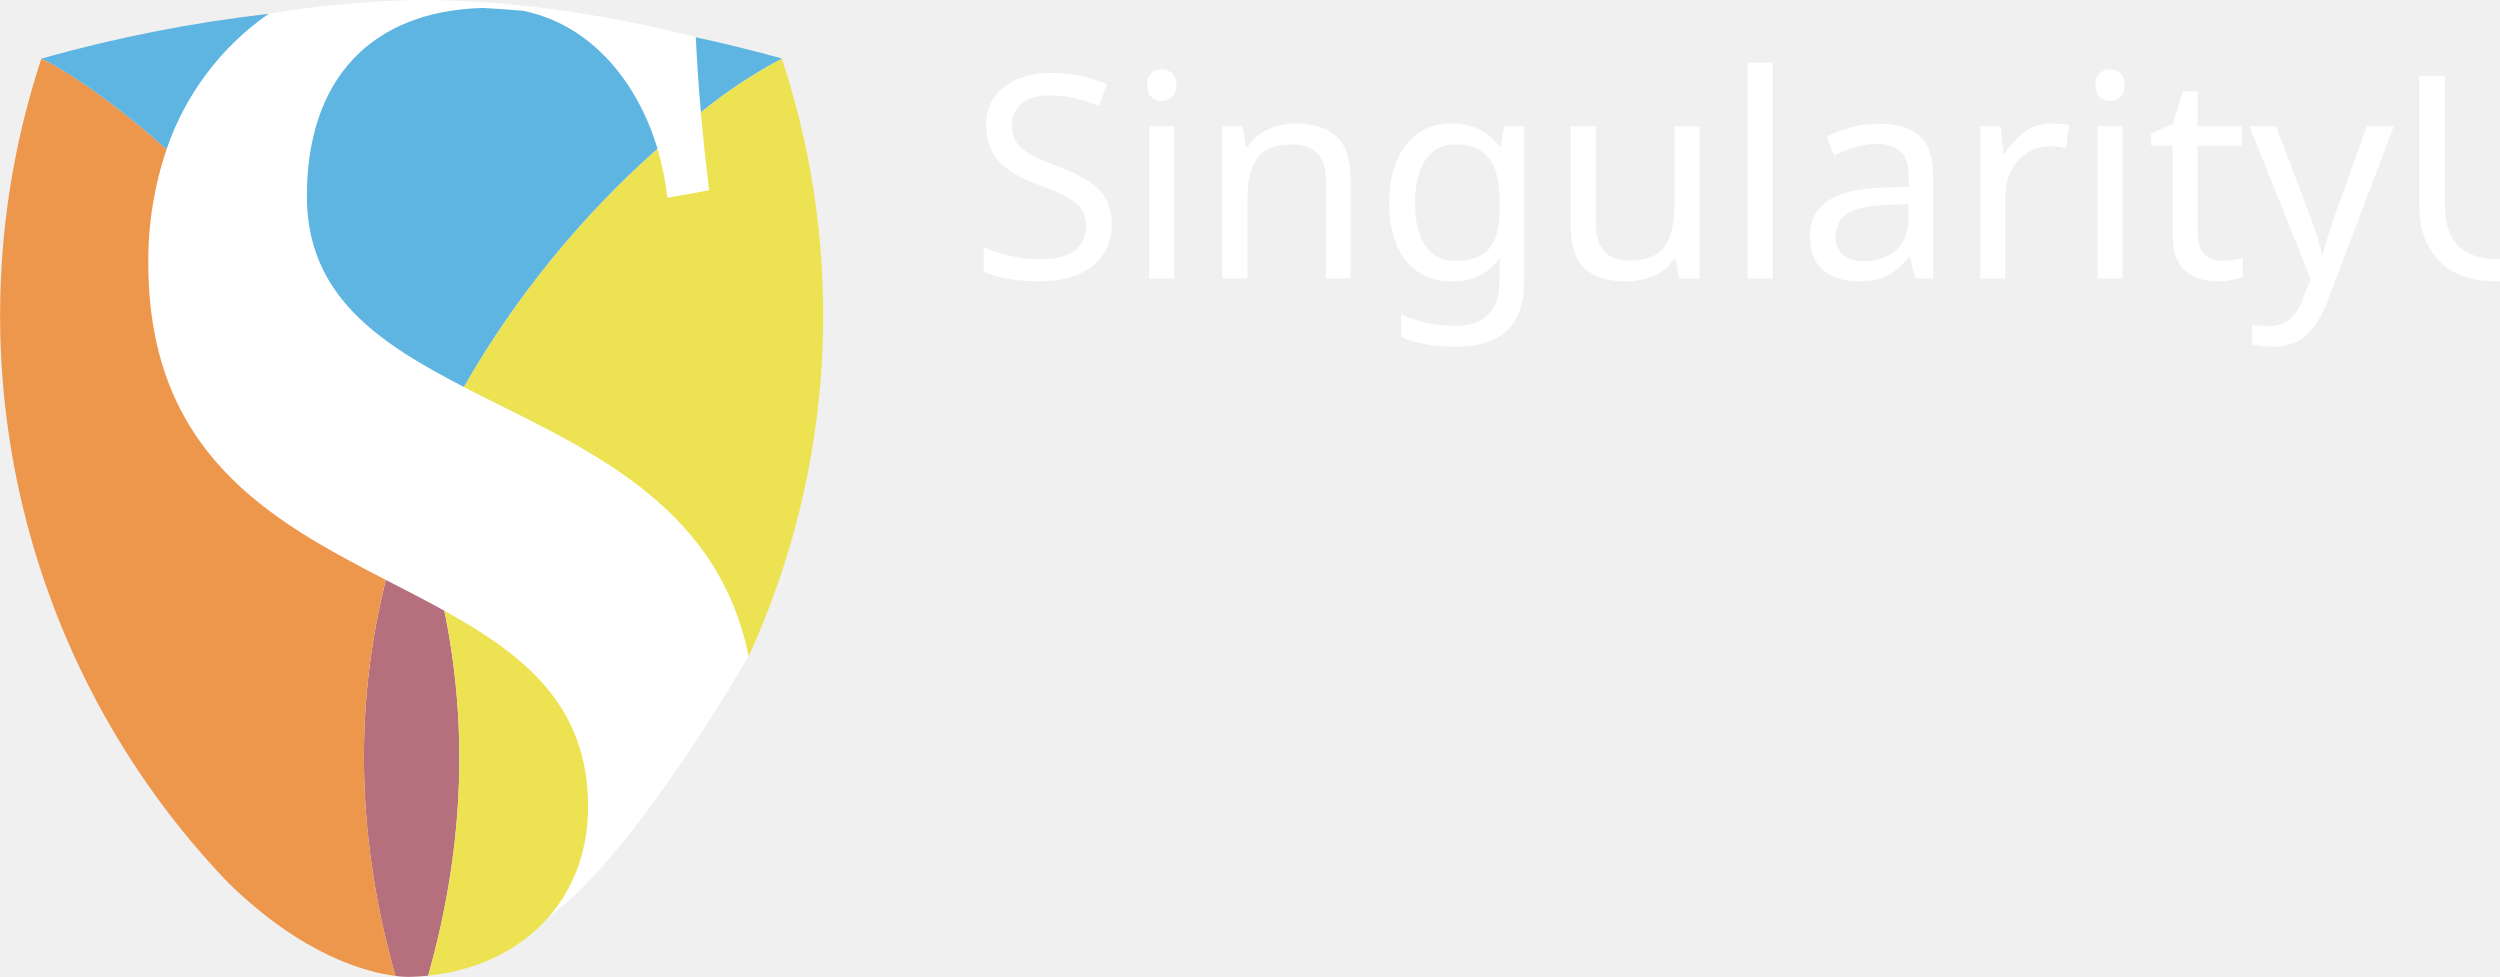
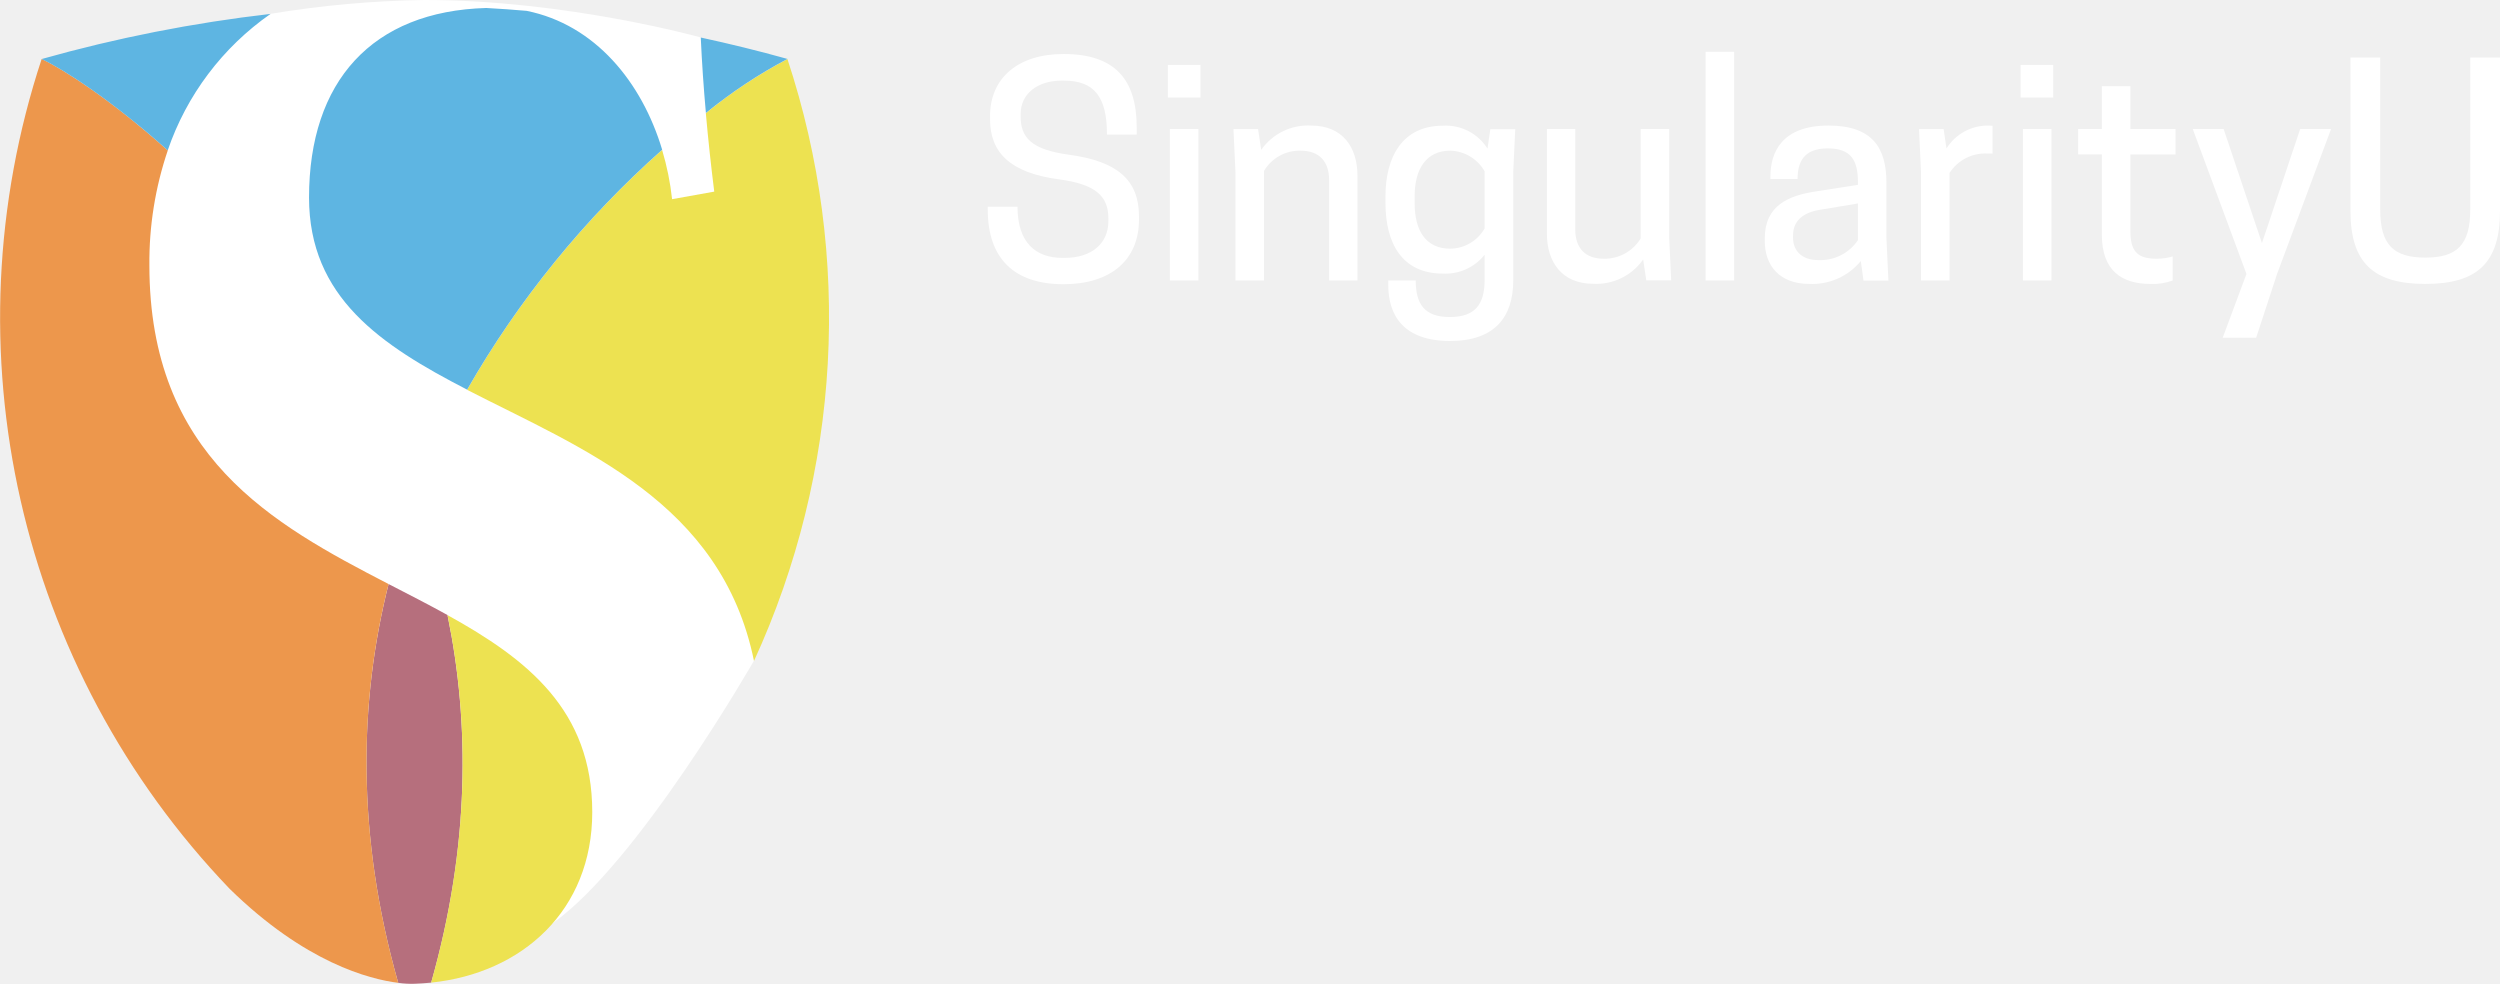
- <svg xmlns="http://www.w3.org/2000/svg" id="Layer_1" data-name="Layer 1" viewBox="0 0 352.93 137.9">
+ <svg xmlns="http://www.w3.org/2000/svg" id="Layer_1" data-name="Layer 1" viewBox="0 0 350.44 137.9">
  <defs>
-     <style>.cls-1{fill:none;}.cls-2{font-size:40.07px;font-family:Cooper Hewitt;}.cls-2,.cls-3{fill:#fff;}.cls-4{clip-path:url(#clip-path);}.cls-5{fill:#b66f7d;}.cls-6{fill:#ed974c;}.cls-7{fill:#ede251;}.cls-8{fill:#5eb5e2;}</style>
+     <style>.cls-1{fill:none;}.cls-2{fill:#fff;}.cls-3{clip-path:url(#clip-path);}.cls-4{fill:#b66f7d;}.cls-5{fill:#ed974c;}.cls-6{fill:#ede251;}.cls-7{fill:#5eb5e2;}</style>
    <clipPath id="clip-path" transform="translate(-34.43 -34.48)">
      <rect class="cls-1" x="34.47" y="35.58" width="116.17" height="136.8" />
    </clipPath>
  </defs>
-   <text class="cls-2" transform="translate(136.82 39.31)">SingularityU</text>
+   <path class="cls-2" d="M173.21,51.19V50.75c0-5.33,3.93-8.7,10.3-8.7,7.17,0,10.26,3.53,10.26,10.3v1H189.6c0-5.29-1.76-7.57-6.05-7.57h-0.28c-3.41,0-5.77,1.84-5.77,4.69v0.32c0,2.93,1.44,4.65,6.73,5.37,6.81,0.92,9.86,3.53,9.86,8.66v0.44c0,5.69-4,9.06-10.58,9.06-6.93,0-10.62-3.61-10.62-10.46v-0.4h4.17c0,5,2.52,7.17,6.29,7.17h0.32c3.77,0,6.13-2,6.13-5.17V65.1c0-3.17-1.84-4.81-7-5.49C176,58.69,173.21,55.84,173.21,51.19Z" transform="translate(-34.43 -34.48)" />
+   <path class="cls-2" d="M202.71,48.15h-4.57V43.58h4.57v4.57Zm-4.29,4.41h4V73.79h-4V52.56Z" transform="translate(-34.43 -34.48)" />
+   <path class="cls-2" d="M220.74,73.79V59.73c0-2.64-1.4-4.13-4-4.13a5.8,5.8,0,0,0-5.13,2.84V73.79h-4V58.57l-0.28-6h3.45l0.44,2.92a8,8,0,0,1,7-3.41c4.45,0,6.49,3.09,6.49,7V73.79h-4Z" transform="translate(-34.43 -34.48)" />
+   <path class="cls-2" d="M242.54,70.19a7,7,0,0,1-5.85,2.64c-5.73,0-8.05-4.25-8.05-9.9V62c0-5.45,2.32-9.9,8.05-9.9a6.9,6.9,0,0,1,6.25,3.21l0.4-2.72h3.49l-0.28,6V73.79c0,5.13-2.6,8.49-8.86,8.49-6.45,0-8.66-3.53-8.66-7.85V73.79h3.85c0,3.33,1.24,5.13,4.77,5.13s4.89-1.72,4.89-5.25V70.19ZM237.73,55.6c-3.37,0-5,2.56-5,6.37v1c0,4,1.68,6.37,5,6.37a5.62,5.62,0,0,0,4.81-2.84v-8A5.71,5.71,0,0,0,237.73,55.6Z" transform="translate(-34.43 -34.48)" />
+   <path class="cls-2" d="M255.24,52.56V66.62c0,2.64,1.4,4.13,4,4.13a5.93,5.93,0,0,0,5.17-2.84V52.56h4V67.78l0.28,6h-3.49l-0.44-2.93a8,8,0,0,1-7,3.41c-4.41,0-6.49-3.09-6.49-7V52.56h4Z" transform="translate(-34.43 -34.48)" />
+   <path class="cls-2" d="M273.51,41.74h4V73.79h-4V41.74Z" transform="translate(-34.43 -34.48)" />
+   <path class="cls-2" d="M295.27,71.07a8.81,8.81,0,0,1-7.21,3.21c-4.21,0-6.25-2.6-6.25-6v-0.4c0-4.61,3.37-6,7.17-6.57l5.89-.92V60.05c0-3.17-1-4.77-4.25-4.77-3.41,0-4.21,2-4.21,4.29h-3.81V59.21c0-3.37,1.6-7.13,8.13-7.13,6.21,0,8.13,3.17,8.13,8v7.73l0.28,6h-3.49Zm-0.4-2.93V63l-5.29.88c-2.48.4-3.81,1.6-3.81,3.61v0.32c0,1.6,1,3.13,3.57,3.13A6.34,6.34,0,0,0,294.87,68.14Z" transform="translate(-34.43 -34.48)" />
+   <path class="cls-2" d="M313.74,52.12V56H313a5.94,5.94,0,0,0-5.29,2.72V73.79h-4V58.57l-0.28-6h3.45l0.4,2.72a6.83,6.83,0,0,1,5.85-3.21C313.38,52.08,313.66,52.12,313.74,52.12Z" transform="translate(-34.43 -34.48)" />
+   <path class="cls-2" d="M322.24,48.15h-4.57V43.58h4.57v4.57ZM318,52.56h4V73.79h-4V52.56Z" transform="translate(-34.43 -34.48)" />
+   <path class="cls-2" d="M339.39,52.56v3.57h-6.33V66.94c0,3.09,1.32,3.81,3.73,3.81a8.33,8.33,0,0,0,2.2-.32v3.37a7.94,7.94,0,0,1-3.12.48c-4,0-6.81-1.84-6.81-6.89V56.12h-3.33V52.56h3.33v-6h4v6h6.33Z" transform="translate(-34.43 -34.48)" />
+   <path class="cls-2" d="M356.86,52.56h4.33l-7.57,20.32-2.93,8.94H346l3.33-8.94-7.53-20.32h4.33l5.37,16Z" transform="translate(-34.43 -34.48)" />
+   <path class="cls-2" d="M363.91,64.06V42.54h4.17V63.86c0,5,1.92,6.73,6.33,6.73s6.29-1.76,6.29-6.73V42.54h4.17V64.06c0,7.25-3.17,10.22-10.46,10.22S363.91,71.31,363.91,64.06Z" transform="translate(-34.43 -34.48)" />
  <g id="Layer_1-2" data-name="Layer 1">
-     <path class="cls-3" d="M72.36,36.42a144.1,144.1,0,0,1,21.59-1.94c19.87,0,38.71,5.25,38.71,5.25l7.65,26-0.19,61.36s-16.24,28.4-28.26,36.83L48.07,90.69,54,47.82Z" transform="translate(-34.43 -34.48)" />
-     <g class="cls-4">
-       <path class="cls-5" d="M97.16,120.7c3.15,15.25,3.1,32.49-2.29,51.52-0.77.08-1.56,0.13-2.35,0.16a13.09,13.09,0,0,1-2.27-.13c-5.92-20.88-5.46-39.6-1.35-55.9,2.81,1.45,5.6,2.87,8.27,4.35" transform="translate(-34.43 -34.48)" />
+     <path class="cls-2" d="M72.36,36.42a144.1,144.1,0,0,1,21.59-1.94c19.87,0,38.71,5.25,38.71,5.25l7.65,26-0.19,61.36s-16.24,28.4-28.26,36.83L48.07,90.69,54,47.82Z" transform="translate(-34.43 -34.48)" />
+     <g class="cls-3">
+       <path class="cls-4" d="M97.16,120.7c3.15,15.25,3.1,32.49-2.29,51.52-0.77.08-1.56,0.13-2.35,0.16a13.09,13.09,0,0,1-2.27-.13c-5.92-20.88-5.46-39.6-1.35-55.9,2.81,1.45,5.6,2.87,8.27,4.35" transform="translate(-34.43 -34.48)" />
    </g>
-     <g class="cls-4">
-       <path class="cls-6" d="M90.25,172.25c-5.92-20.88-5.46-39.6-1.35-55.9-16.3-8.42-33.53-17.89-33.53-44.69a48.72,48.72,0,0,1,2.58-16.1c-7.83-7-14.55-11.33-17.68-12.81A115.73,115.73,0,0,0,66.62,159.07c10.58,10.36,19.6,12.68,23.63,13.18" transform="translate(-34.43 -34.48)" />
+     <g class="cls-3">
+       <path class="cls-5" d="M90.25,172.25c-5.92-20.88-5.46-39.6-1.35-55.9-16.3-8.42-33.53-17.89-33.53-44.69a48.72,48.72,0,0,1,2.58-16.1c-7.83-7-14.55-11.33-17.68-12.81A115.73,115.73,0,0,0,66.62,159.07c10.58,10.36,19.6,12.68,23.63,13.18" transform="translate(-34.43 -34.48)" />
    </g>
-     <path class="cls-7" d="M94.87,172.22c12.75-1.32,22.58-10.11,22.58-23.9,0-14.29-9.08-21.42-20.29-27.62,3.15,15.25,3.1,32.49-2.29,51.52m45.25-45.1c-4.56-22.31-24.18-29.75-40.22-38a133.9,133.9,0,0,1,27.34-33.63,38.31,38.31,0,0,1,1.4,6.91l5.91-1.06q-0.69-5.5-1.18-11a69,69,0,0,1,11.44-7.58,115.41,115.41,0,0,1-4.69,84.37" transform="translate(-34.43 -34.48)" />
-     <path class="cls-8" d="M132.66,39.73q0.24,5.28.72,10.59a68.93,68.93,0,0,1,11.43-7.58h0c-4.08-1.14-8.13-2.13-12.15-3M108.24,36q-2.83-.25-5.65-0.4c-16,.45-24.84,10.28-24.84,26.57,0,14,10.06,20.69,22.16,26.93a133.87,133.87,0,0,1,27.34-33.63c-2.85-9.49-9.4-17.53-19-19.47m-68,6.76a204,204,0,0,1,32.1-6.33A38.5,38.5,0,0,0,57.94,55.56c-7.82-7-14.55-11.34-17.68-12.81" transform="translate(-34.43 -34.48)" />
+     <path class="cls-6" d="M94.87,172.22c12.75-1.32,22.58-10.11,22.58-23.9,0-14.29-9.08-21.42-20.29-27.62,3.15,15.25,3.1,32.49-2.29,51.52m45.25-45.1c-4.56-22.31-24.18-29.75-40.22-38a133.9,133.9,0,0,1,27.34-33.63,38.31,38.31,0,0,1,1.4,6.91l5.91-1.06q-0.69-5.5-1.18-11a69,69,0,0,1,11.44-7.58,115.41,115.41,0,0,1-4.69,84.37" transform="translate(-34.43 -34.48)" />
+     <path class="cls-7" d="M132.66,39.73q0.24,5.28.72,10.59a68.93,68.93,0,0,1,11.43-7.58h0c-4.08-1.14-8.13-2.13-12.15-3M108.24,36q-2.83-.25-5.65-0.4c-16,.45-24.84,10.28-24.84,26.57,0,14,10.06,20.69,22.16,26.93a133.87,133.87,0,0,1,27.34-33.63c-2.85-9.49-9.4-17.53-19-19.47m-68,6.76a204,204,0,0,1,32.1-6.33A38.5,38.5,0,0,0,57.94,55.56c-7.82-7-14.55-11.34-17.68-12.81" transform="translate(-34.43 -34.48)" />
  </g>
</svg>
